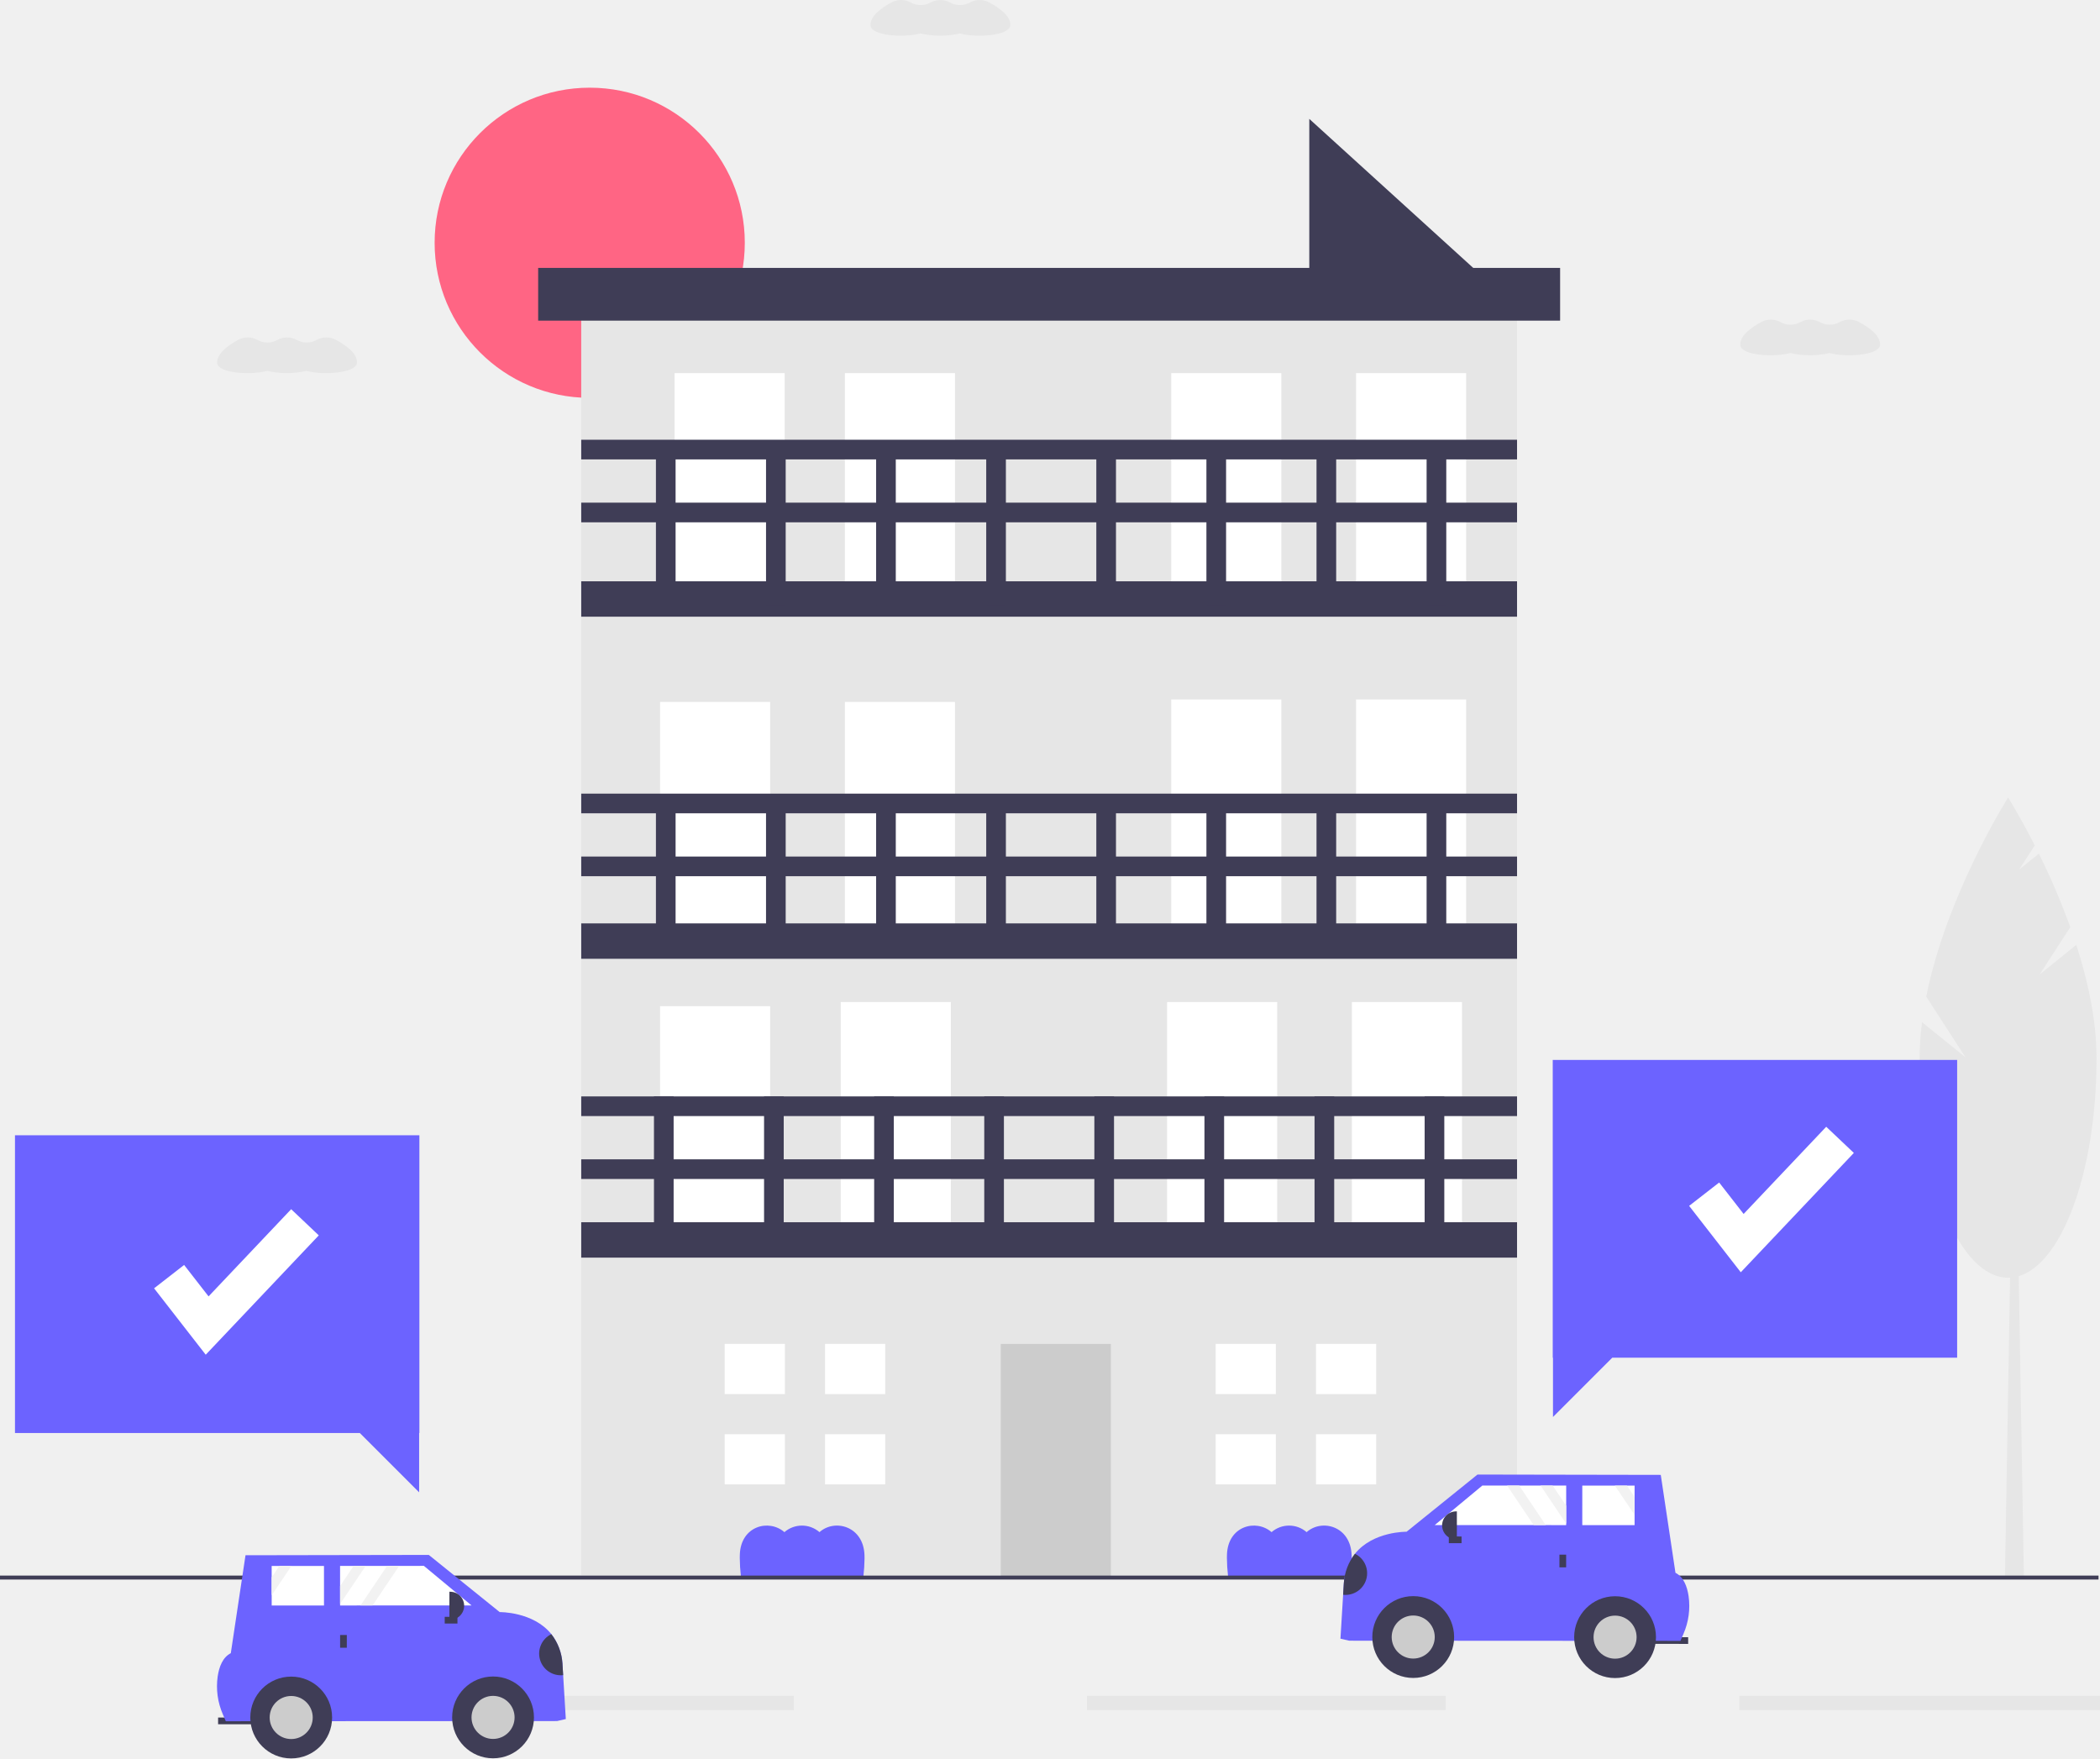
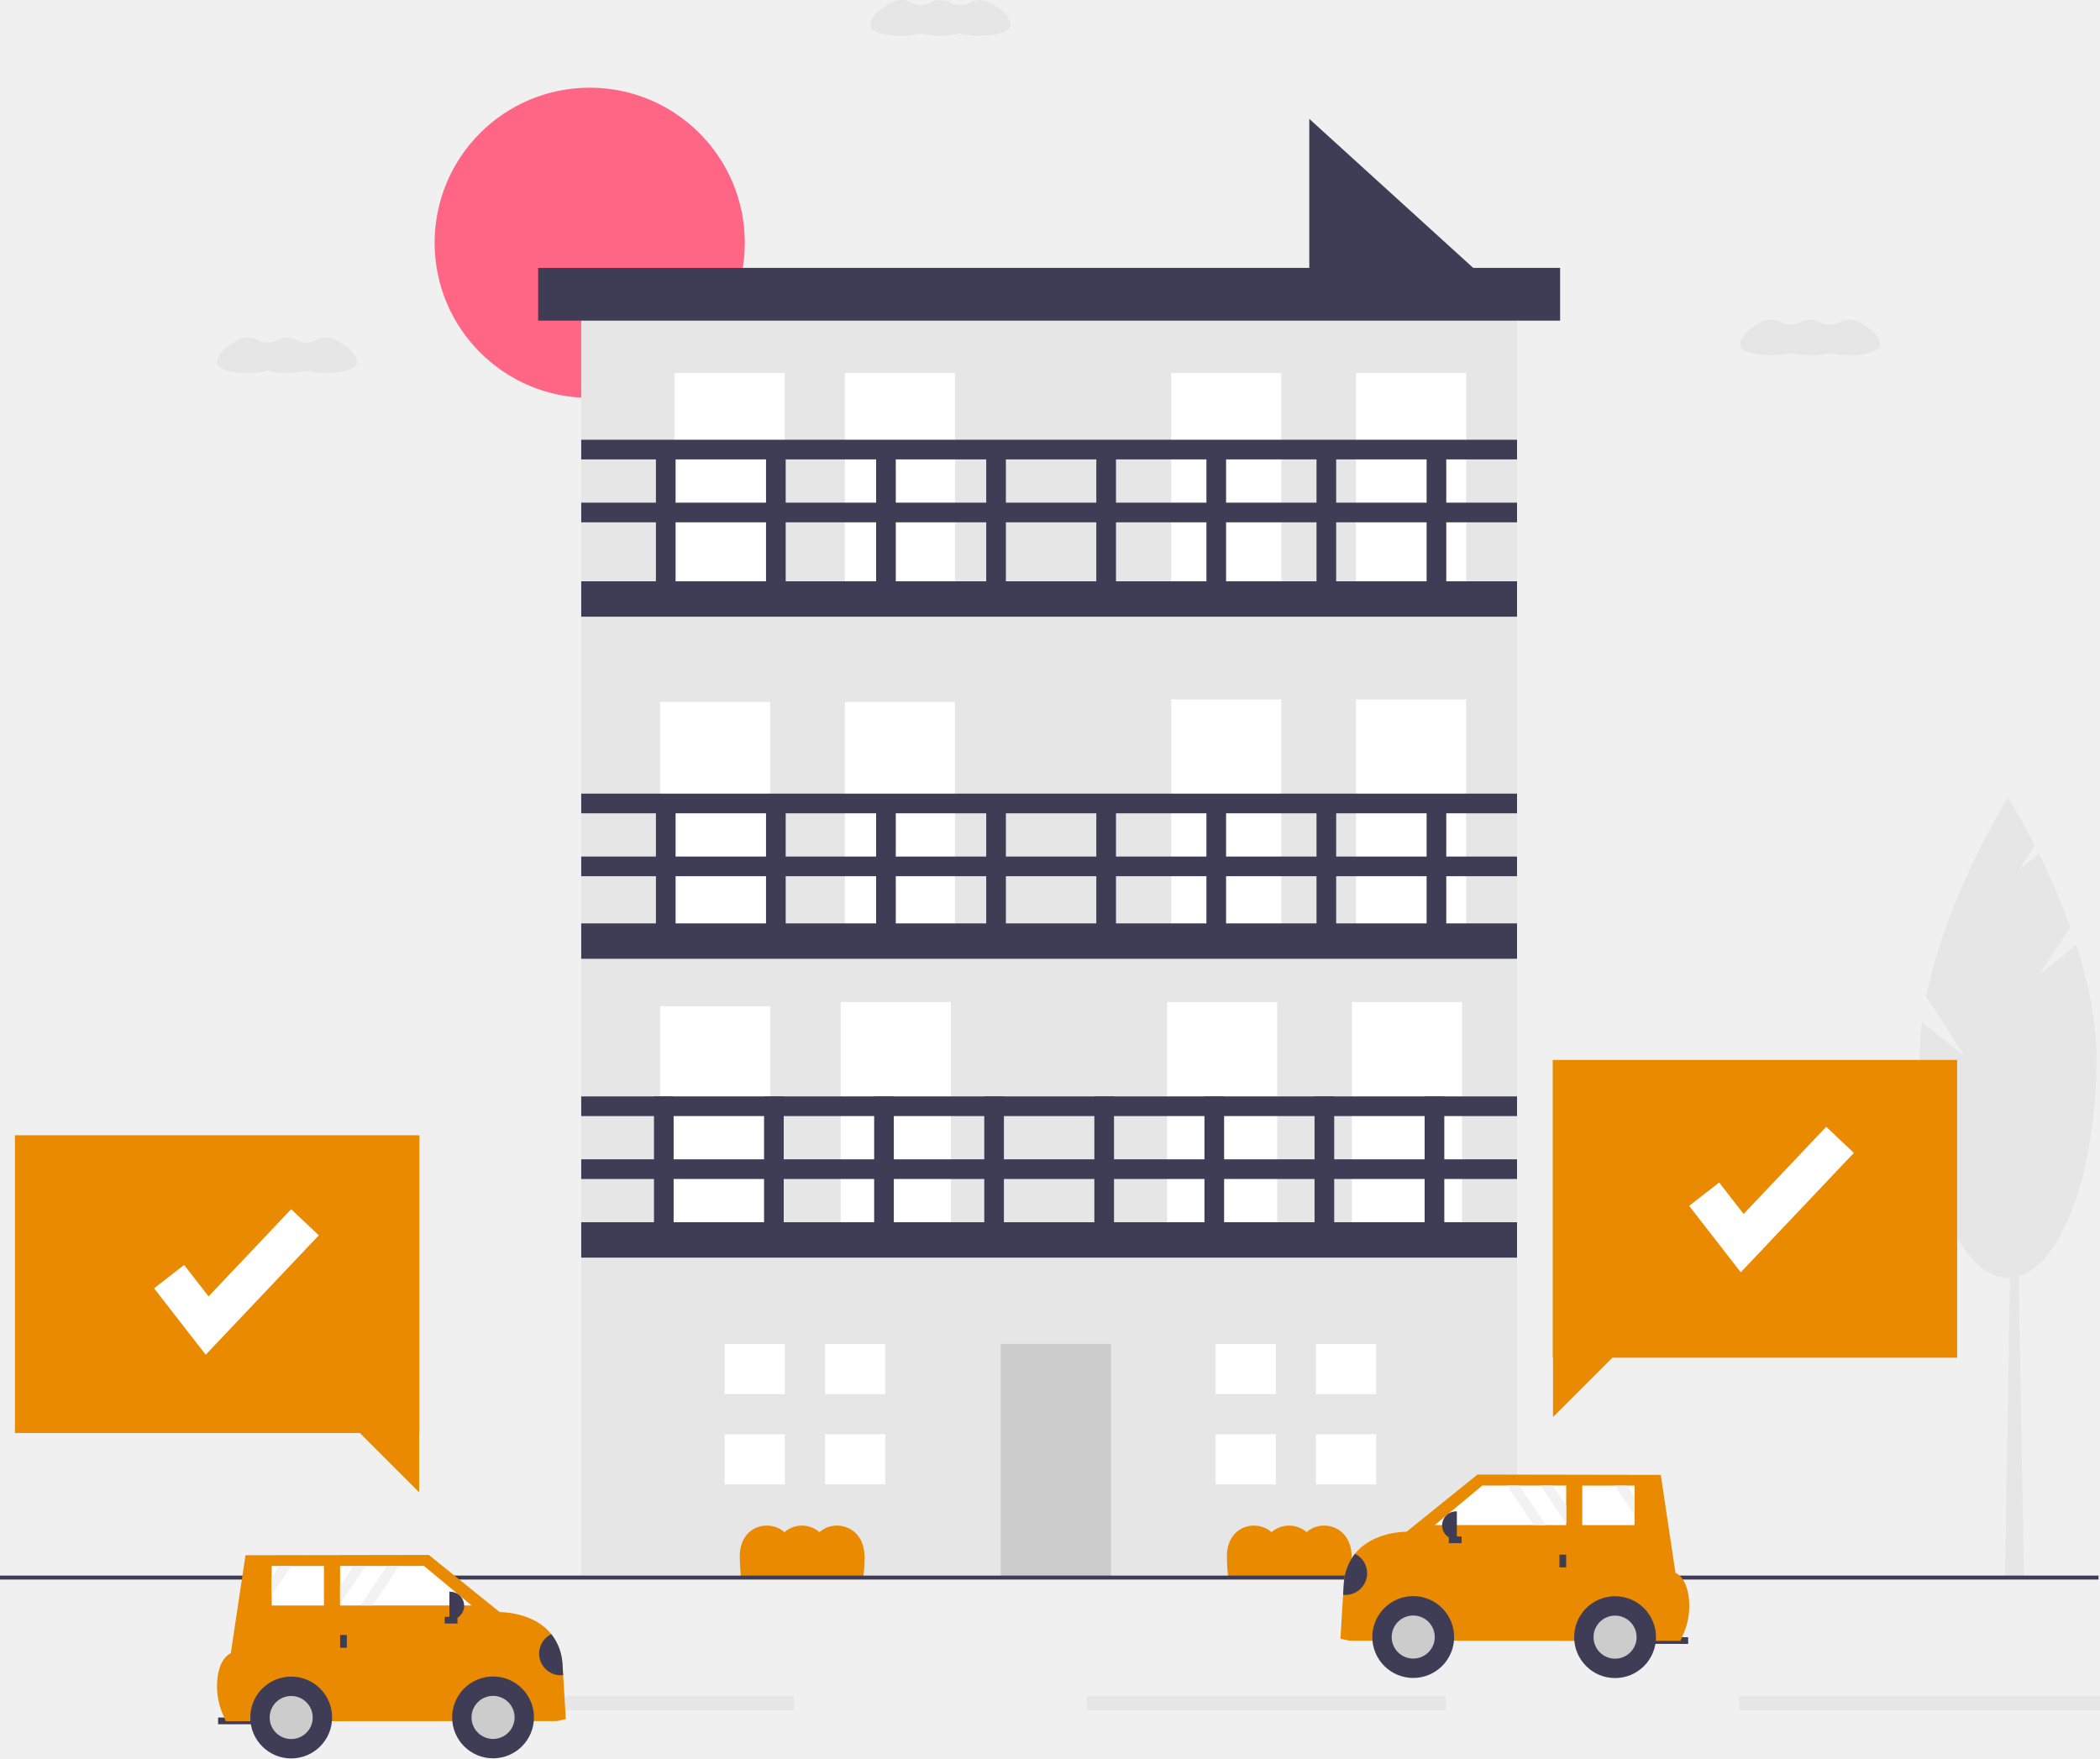
<svg xmlns="http://www.w3.org/2000/svg" data-name="Layer 1" width="888.516" height="743.976" viewBox="0 0 888.516 743.976">
  <circle cx="249.509" cy="102.717" r="65.617" fill="#ff6584" />
  <polygon points="632.671 121.848 553.963 121.848 553.963 50.296 632.671 121.848" fill="#3f3d56" />
  <rect x="245.916" y="119.506" width="395.951" height="547.029" fill="#e6e6e6" />
  <rect x="285.419" y="157.86" width="46.582" height="98.156" fill="#fff" />
  <rect x="357.472" y="157.86" width="46.582" height="98.156" fill="#fff" />
  <rect x="279.28" y="296.983" width="46.582" height="98.156" fill="#fff" />
  <rect x="357.472" y="296.983" width="46.582" height="98.156" fill="#fff" />
  <rect x="279.28" y="425.709" width="46.582" height="98.156" fill="#fff" />
  <rect x="355.718" y="423.955" width="46.582" height="98.156" fill="#fff" />
  <rect x="423.423" y="568.599" width="46.582" height="98.156" fill="#ccc" />
  <rect x="493.802" y="423.955" width="46.582" height="98.156" fill="#fff" />
  <rect x="571.994" y="423.955" width="46.582" height="98.156" fill="#fff" />
  <rect x="495.556" y="295.944" width="46.582" height="98.156" fill="#fff" />
  <rect x="573.748" y="295.944" width="46.582" height="98.156" fill="#fff" />
  <rect x="495.556" y="157.86" width="46.582" height="98.156" fill="#fff" />
  <rect x="573.748" y="157.86" width="46.582" height="98.156" fill="#fff" />
  <rect x="245.916" y="245.944" width="395.951" height="14.973" fill="#3f3d56" />
  <rect x="245.916" y="362.4" width="395.951" height="8.318" fill="#3f3d56" />
  <rect x="245.916" y="335.781" width="395.951" height="8.318" fill="#3f3d56" />
  <rect x="403.322" y="571.009" width="66.546" height="8.318" transform="translate(856.0218 60.56127) rotate(90)" fill="#3f3d56" />
  <rect x="449.904" y="571.009" width="66.546" height="8.318" transform="translate(902.6042 13.97879) rotate(90)" fill="#3f3d56" />
  <rect x="496.487" y="571.009" width="66.546" height="8.318" transform="translate(949.1867 -32.6037) rotate(90)" fill="#3f3d56" />
  <rect x="543.069" y="571.009" width="66.546" height="8.318" transform="translate(995.7692 -79.18619) rotate(90)" fill="#3f3d56" />
  <rect x="589.652" y="571.009" width="66.546" height="8.318" transform="translate(1042.352 -125.7687) rotate(90)" fill="#3f3d56" />
  <rect x="636.234" y="571.009" width="66.546" height="8.318" transform="translate(1088.934 -172.3512) rotate(90)" fill="#3f3d56" />
  <rect x="682.817" y="571.009" width="66.546" height="8.318" transform="translate(1135.517 -218.9336) rotate(90)" fill="#3f3d56" />
  <rect x="729.399" y="571.009" width="66.546" height="8.318" transform="translate(1182.099 -265.5161) rotate(90)" fill="#3f3d56" />
  <rect x="404.154" y="444.571" width="66.546" height="8.318" transform="translate(730.4154 -66.70873) rotate(90)" fill="#3f3d56" />
  <rect x="450.736" y="444.571" width="66.546" height="8.318" transform="translate(776.9979 -113.2912) rotate(90)" fill="#3f3d56" />
  <rect x="497.319" y="444.571" width="66.546" height="8.318" transform="translate(823.5804 -159.8737) rotate(90)" fill="#3f3d56" />
  <rect x="543.901" y="444.571" width="66.546" height="8.318" transform="translate(870.1629 -206.4562) rotate(90)" fill="#3f3d56" />
  <rect x="590.484" y="444.571" width="66.546" height="8.318" transform="translate(916.7454 -253.0387) rotate(90)" fill="#3f3d56" />
  <rect x="637.066" y="444.571" width="66.546" height="8.318" transform="translate(963.3278 -299.6212) rotate(90)" fill="#3f3d56" />
  <rect x="683.649" y="444.571" width="66.546" height="8.318" transform="translate(1009.91 -346.2036) rotate(90)" fill="#3f3d56" />
  <rect x="730.231" y="444.571" width="66.546" height="8.318" transform="translate(1056.493 -392.7861) rotate(90)" fill="#3f3d56" />
  <rect x="404.154" y="296.505" width="66.546" height="8.318" transform="translate(582.3496 -214.7745) rotate(90)" fill="#3f3d56" />
  <rect x="450.736" y="296.505" width="66.546" height="8.318" transform="translate(628.9321 -261.357) rotate(90)" fill="#3f3d56" />
  <rect x="497.319" y="296.505" width="66.546" height="8.318" transform="translate(675.5146 -307.9395) rotate(90)" fill="#3f3d56" />
  <rect x="543.901" y="296.505" width="66.546" height="8.318" transform="translate(722.0971 -354.522) rotate(90)" fill="#3f3d56" />
  <rect x="590.484" y="296.505" width="66.546" height="8.318" transform="translate(768.6796 -401.1044) rotate(90)" fill="#3f3d56" />
  <rect x="637.066" y="296.505" width="66.546" height="8.318" transform="translate(815.2621 -447.6869) rotate(90)" fill="#3f3d56" />
  <rect x="683.649" y="296.505" width="66.546" height="8.318" transform="translate(861.8446 -494.2694) rotate(90)" fill="#3f3d56" />
  <rect x="730.231" y="296.505" width="66.546" height="8.318" transform="translate(908.4271 -540.8519) rotate(90)" fill="#3f3d56" />
  <rect x="245.916" y="212.671" width="395.951" height="8.318" fill="#3f3d56" />
  <rect x="245.916" y="186.052" width="395.951" height="8.318" fill="#3f3d56" />
  <rect x="245.916" y="390.682" width="395.951" height="14.973" fill="#3f3d56" />
  <rect x="227.696" y="113.351" width="432.392" height="22.312" fill="#3f3d56" />
  <polygon points="332.09 589.824 332.09 568.599 306.62 568.599 306.62 589.824 329.967 589.824 332.09 589.824" fill="#fff" />
  <polygon points="329.967 606.803 306.62 606.803 306.62 628.028 332.09 628.028 332.09 606.803 329.967 606.803" fill="#fff" />
  <rect x="349.07" y="568.599" width="25.47" height="21.225" fill="#fff" />
  <rect x="349.07" y="606.803" width="25.47" height="21.225" fill="#fff" />
  <polygon points="539.823 589.824 539.823 568.599 514.353 568.599 514.353 589.824 537.7 589.824 539.823 589.824" fill="#fff" />
  <polygon points="537.7 606.803 514.353 606.803 514.353 628.028 539.823 628.028 539.823 606.803 537.7 606.803" fill="#fff" />
  <rect x="556.802" y="568.599" width="25.47" height="21.225" fill="#fff" />
  <rect x="556.802" y="606.803" width="25.47" height="21.225" fill="#fff" />
  <rect x="245.916" y="517.12" width="395.951" height="14.973" fill="#3f3d56" />
  <rect x="245.916" y="490.502" width="395.951" height="8.318" fill="#3f3d56" />
  <rect x="245.916" y="463.883" width="395.951" height="8.318" fill="#3f3d56" />
-   <path d="M521.529,737.417q.001-.695-.019-1.382c-.356-12.264-12.521-15.59-19.043-9.784a11.314,11.314,0,0,0-14.836,0c-6.55-5.714-18.473-2.625-18.867,9.5q-.022.687-.024,1.382a71.13,71.13,0,0,0,.468,7.63h51.859A70.394,70.394,0,0,0,521.529,737.417Z" transform="translate(-155.7419 -78.01207)" fill="#6c63ff" />
-   <path d="M727.639,737.417q.001-.695-.019-1.382c-.356-12.264-12.521-15.59-19.043-9.784a11.314,11.314,0,0,0-14.836,0c-6.55-5.714-18.473-2.625-18.867,9.5q-.022.687-.024,1.382a71.133,71.133,0,0,0,.468,7.63h51.859A70.394,70.394,0,0,0,727.639,737.417Z" transform="translate(-155.7419 -78.01207)" fill="#6c63ff" />
+   <path d="M521.529,737.417q.001-.695-.019-1.382c-.356-12.264-12.521-15.59-19.043-9.784a11.314,11.314,0,0,0-14.836,0c-6.55-5.714-18.473-2.625-18.867,9.5q-.022.687-.024,1.382a71.13,71.13,0,0,0,.468,7.63h51.859A70.394,70.394,0,0,0,521.529,737.417Z" transform="translate(-155.7419 -78.01207)" fill="#ea8a00" />
+   <path d="M727.639,737.417q.001-.695-.019-1.382c-.356-12.264-12.521-15.59-19.043-9.784a11.314,11.314,0,0,0-14.836,0c-6.55-5.714-18.473-2.625-18.867,9.5q-.022.687-.024,1.382a71.133,71.133,0,0,0,.468,7.63h51.859A70.394,70.394,0,0,0,727.639,737.417Z" transform="translate(-155.7419 -78.01207)" fill="#ea8a00" />
  <polygon points="856.314 667.579 848.294 667.579 850.967 510.911 853.641 510.911 856.314 667.579" fill="#e6e6e6" />
  <path d="M1018.739,490.289l12.946-20.008a299.962,299.962,0,0,0-13.282-31.092l-8.372,6.762,6.629-10.244c-6.317-12.435-11.288-20.27-11.288-20.27s-25.965,40.916-34.639,84.237l16.613,25.675L968.955,510.493a121.357,121.357,0,0,0-1.009,15.218c0,51.306,16.756,92.898,37.426,92.898s37.426-41.592,37.426-92.898c0-15.905-3.598-32.546-8.562-47.939Z" transform="translate(-155.7419 -78.01207)" fill="#e6e6e6" />
-   <polygon points="828.074 448.447 656.97 448.447 656.97 574.433 657.074 574.433 657.074 599.516 682.157 574.433 828.074 574.433 828.074 448.447" fill="#6c63ff" />
+   <polygon points="828.074 448.447 656.97 448.447 656.97 574.433 657.074 574.433 657.074 599.516 682.157 574.433 828.074 574.433 828.074 448.447" fill="#ea8a00" />
  <rect x="459.892" y="717.512" width="151.803" height="6" fill="#e6e6e6" />
  <rect x="735.892" y="717.512" width="152.624" height="6" fill="#e6e6e6" />
  <rect x="183.892" y="717.512" width="152" height="6" fill="#e6e6e6" />
  <rect y="666.619" width="887.892" height="1.673" fill="#3f3d56" />
  <rect x="852.136" y="770.691" width="17.876" height="2.837" transform="translate(1565.993 1466.667) rotate(-179.9694)" fill="#3f3d56" />
-   <path d="M722.892,771.326l3.688.853,140.168.075,1.26-2.937a29.642,29.642,0,0,0,2.179-16.028c-.604-4.056-2.116-8.086-5.552-9.836L858.416,702.024l-77.548-.139-30.003,24.199s-14.153-.254-21.842,9.318a22.468,22.468,0,0,0-4.7,12.374l-.303,4.98Z" transform="translate(-155.7419 -78.01207)" fill="#6c63ff" />
+   <path d="M722.892,771.326l3.688.853,140.168.075,1.26-2.937a29.642,29.642,0,0,0,2.179-16.028c-.604-4.056-2.116-8.086-5.552-9.836L858.416,702.024l-77.548-.139-30.003,24.199s-14.153-.254-21.842,9.318a22.468,22.468,0,0,0-4.7,12.374l-.303,4.98Z" transform="translate(-155.7419 -78.01207)" fill="#ea8a00" />
  <circle cx="597.936" cy="692.621" r="17.308" fill="#3f3d56" />
  <circle cx="597.936" cy="692.621" r="9.11" fill="#ccc" />
  <circle cx="683.343" cy="692.667" r="17.308" fill="#3f3d56" />
  <circle cx="683.343" cy="692.667" r="9.11" fill="#ccc" />
  <polygon points="607.043 645.244 648.913 645.262 654.024 645.262 662.653 645.268 662.653 644.638 662.659 637.051 662.665 628.53 656.925 628.53 651.813 628.524 642.76 628.518 637.649 628.518 627.197 628.512 607.043 645.244" fill="#fff" />
  <polygon points="669.466 645.274 691.594 645.286 691.6 640.944 691.6 633.356 691.606 628.548 688.366 628.548 683.255 628.542 669.472 628.536 669.466 645.274" fill="#fff" />
  <rect x="815.551" y="735.767" width="2.837" height="5.391" transform="matrix(-1, -0.00053, 0.00053, -1, 1477.803, 1399.35)" fill="#3f3d56" />
  <rect x="770.015" y="726.805" width="2.837" height="5.391" transform="matrix(-0.00053, 1, -1, -0.00053, 1345.605, -119.5556)" fill="#3f3d56" />
  <path d="M765.904,717.469h.312a5.93,5.93,0,0,1,5.93,5.93v0a5.93,5.93,0,0,1-5.93,5.93h-.312a0,0,0,0,1,0,0v-11.86A0,0,0,0,1,765.904,717.469Z" transform="translate(1381.922 1369.196) rotate(-179.9694)" fill="#3f3d56" />
  <path d="M724.02,752.756a9.166,9.166,0,0,0,5.003-17.354,22.468,22.468,0,0,0-4.7,12.374Z" transform="translate(-155.7419 -78.01207)" fill="#3f3d56" />
  <polygon points="651.813 628.524 662.653 644.638 662.659 637.051 656.925 628.53 651.813 628.524" fill="#f2f2f2" />
  <polygon points="683.255 628.542 691.6 640.944 691.6 633.356 688.366 628.548 683.255 628.542" fill="#f2f2f2" />
  <polygon points="637.649 628.518 648.913 645.262 654.024 645.262 642.76 628.518 637.649 628.518" fill="#f2f2f2" />
  <path d="M566.139,79.06l-.116.063a8.551,8.551,0,0,1-8.153.029q-.108-.058-.216-.115a8.592,8.592,0,0,0-8.144.028l-.108.059a8.551,8.551,0,0,1-8.153.029q-.113-.061-.224-.12a8.543,8.543,0,0,0-8.065-.014c-3.792,2.042-8.919,5.534-8.897,9.478a4.587,4.587,0,0,0,.026.467c.441,4.095,13.799,5.139,21.137,3.209a37.358,37.358,0,0,0,16.621,0c7.307,1.961,20.936.837,21.335-3.305a4.588,4.588,0,0,0,.021-.467c-.023-3.946-5.195-7.401-9.011-9.415A8.535,8.535,0,0,0,566.139,79.06Z" transform="translate(-155.7419 -78.01207)" fill="#e6e6e6" />
  <path d="M934.139,214.276l-.116.063a8.551,8.551,0,0,1-8.153.029q-.108-.058-.216-.115a8.592,8.592,0,0,0-8.144.028l-.108.059a8.551,8.551,0,0,1-8.153.029q-.113-.061-.224-.12a8.543,8.543,0,0,0-8.065-.014c-3.792,2.042-8.919,5.534-8.897,9.478a4.587,4.587,0,0,0,.026.467c.441,4.095,13.799,5.139,21.137,3.209a37.358,37.358,0,0,0,16.621,0c7.307,1.961,20.936.838,21.335-3.305a4.588,4.588,0,0,0,.021-.467c-.023-3.946-5.195-7.401-9.011-9.415A8.535,8.535,0,0,0,934.139,214.276Z" transform="translate(-155.7419 -78.01207)" fill="#e6e6e6" />
  <path d="M289.709,221.824l-.116.063a8.551,8.551,0,0,1-8.153.029q-.108-.058-.216-.115a8.592,8.592,0,0,0-8.144.028l-.108.059a8.551,8.551,0,0,1-8.153.029q-.113-.061-.224-.12a8.543,8.543,0,0,0-8.065-.014c-3.792,2.042-8.919,5.534-8.897,9.478a4.587,4.587,0,0,0,.026.467c.441,4.095,13.799,5.139,21.137,3.209a37.358,37.358,0,0,0,16.621,0c7.307,1.961,20.936.838,21.335-3.305a4.591,4.591,0,0,0,.021-.467c-.023-3.946-5.195-7.401-9.011-9.415A8.535,8.535,0,0,0,289.709,221.824Z" transform="translate(-155.7419 -78.01207)" fill="#e6e6e6" />
  <rect x="92.278" y="726.679" width="17.876" height="2.837" fill="#3f3d56" />
-   <path d="M395.14,805.327l-3.688.853-140.168.075-1.26-2.937a29.642,29.642,0,0,1-2.179-16.028c.604-4.056,2.116-8.086,5.552-9.836l6.22-41.43,77.548-.139,30.003,24.199s14.153-.254,21.842,9.318a22.468,22.468,0,0,1,4.7,12.374l.303,4.98Z" transform="translate(-155.7419 -78.01207)" fill="#6c63ff" />
+   <path d="M395.14,805.327l-3.688.853-140.168.075-1.26-2.937a29.642,29.642,0,0,1-2.179-16.028c.604-4.056,2.116-8.086,5.552-9.836l6.22-41.43,77.548-.139,30.003,24.199s14.153-.254,21.842,9.318a22.468,22.468,0,0,1,4.7,12.374l.303,4.98Z" transform="translate(-155.7419 -78.01207)" fill="#ea8a00" />
  <circle cx="208.612" cy="726.622" r="17.308" fill="#3f3d56" />
  <circle cx="208.612" cy="726.622" r="9.11" fill="#ccc" />
  <circle cx="123.206" cy="726.668" r="17.308" fill="#3f3d56" />
  <circle cx="123.206" cy="726.668" r="9.11" fill="#ccc" />
  <polygon points="199.505 679.244 157.635 679.263 152.524 679.263 143.895 679.269 143.895 678.639 143.889 671.051 143.883 662.531 149.624 662.531 154.735 662.524 163.788 662.518 168.899 662.518 179.351 662.512 199.505 679.244" fill="#fff" />
  <polygon points="137.082 679.275 114.954 679.287 114.948 674.945 114.948 667.357 114.942 662.549 118.182 662.549 123.293 662.543 137.076 662.537 137.082 679.275" fill="#fff" />
  <rect x="143.901" y="691.756" width="2.837" height="5.391" fill="#3f3d56" />
  <rect x="345.179" y="760.805" width="2.837" height="5.391" transform="translate(954.1715 338.483) rotate(89.96937)" fill="#3f3d56" />
  <path d="M190.143,673.457h.312a5.93,5.93,0,0,1,5.93,5.93v0a5.93,5.93,0,0,1-5.93,5.93h-.312a0,0,0,0,1,0,0V673.457A0,0,0,0,1,190.143,673.457Z" fill="#3f3d56" />
  <path d="M394.012,786.757a9.166,9.166,0,0,1-5.003-17.354,22.468,22.468,0,0,1,4.7,12.374Z" transform="translate(-155.7419 -78.01207)" fill="#3f3d56" />
  <polygon points="154.735 662.524 143.895 678.639 143.889 671.051 149.624 662.531 154.735 662.524" fill="#f2f2f2" />
  <polygon points="123.293 662.543 114.948 674.945 114.948 667.357 118.182 662.549 123.293 662.543" fill="#f2f2f2" />
  <polygon points="168.899 662.518 157.635 679.263 152.524 679.263 163.788 662.518 168.899 662.518" fill="#f2f2f2" />
  <polygon points="736.528 538.291 714.678 510.199 727.384 500.316 737.729 513.617 772.679 476.725 784.366 487.797 736.528 538.291" fill="#fff" />
-   <polygon points="6.34 480.325 177.444 480.325 177.444 606.311 177.34 606.311 177.34 631.394 152.257 606.311 6.34 606.311 6.34 480.325" fill="#6c63ff" />
+   <polygon points="6.34 480.325 177.444 480.325 177.444 606.311 177.34 606.311 177.34 631.394 152.257 606.311 6.34 606.311 6.34 480.325" fill="#ea8a00" />
  <polygon points="87.042 573.169 65.192 545.077 77.899 535.193 88.244 548.495 123.193 511.603 134.88 522.674 87.042 573.169" fill="#fff" />
</svg>
